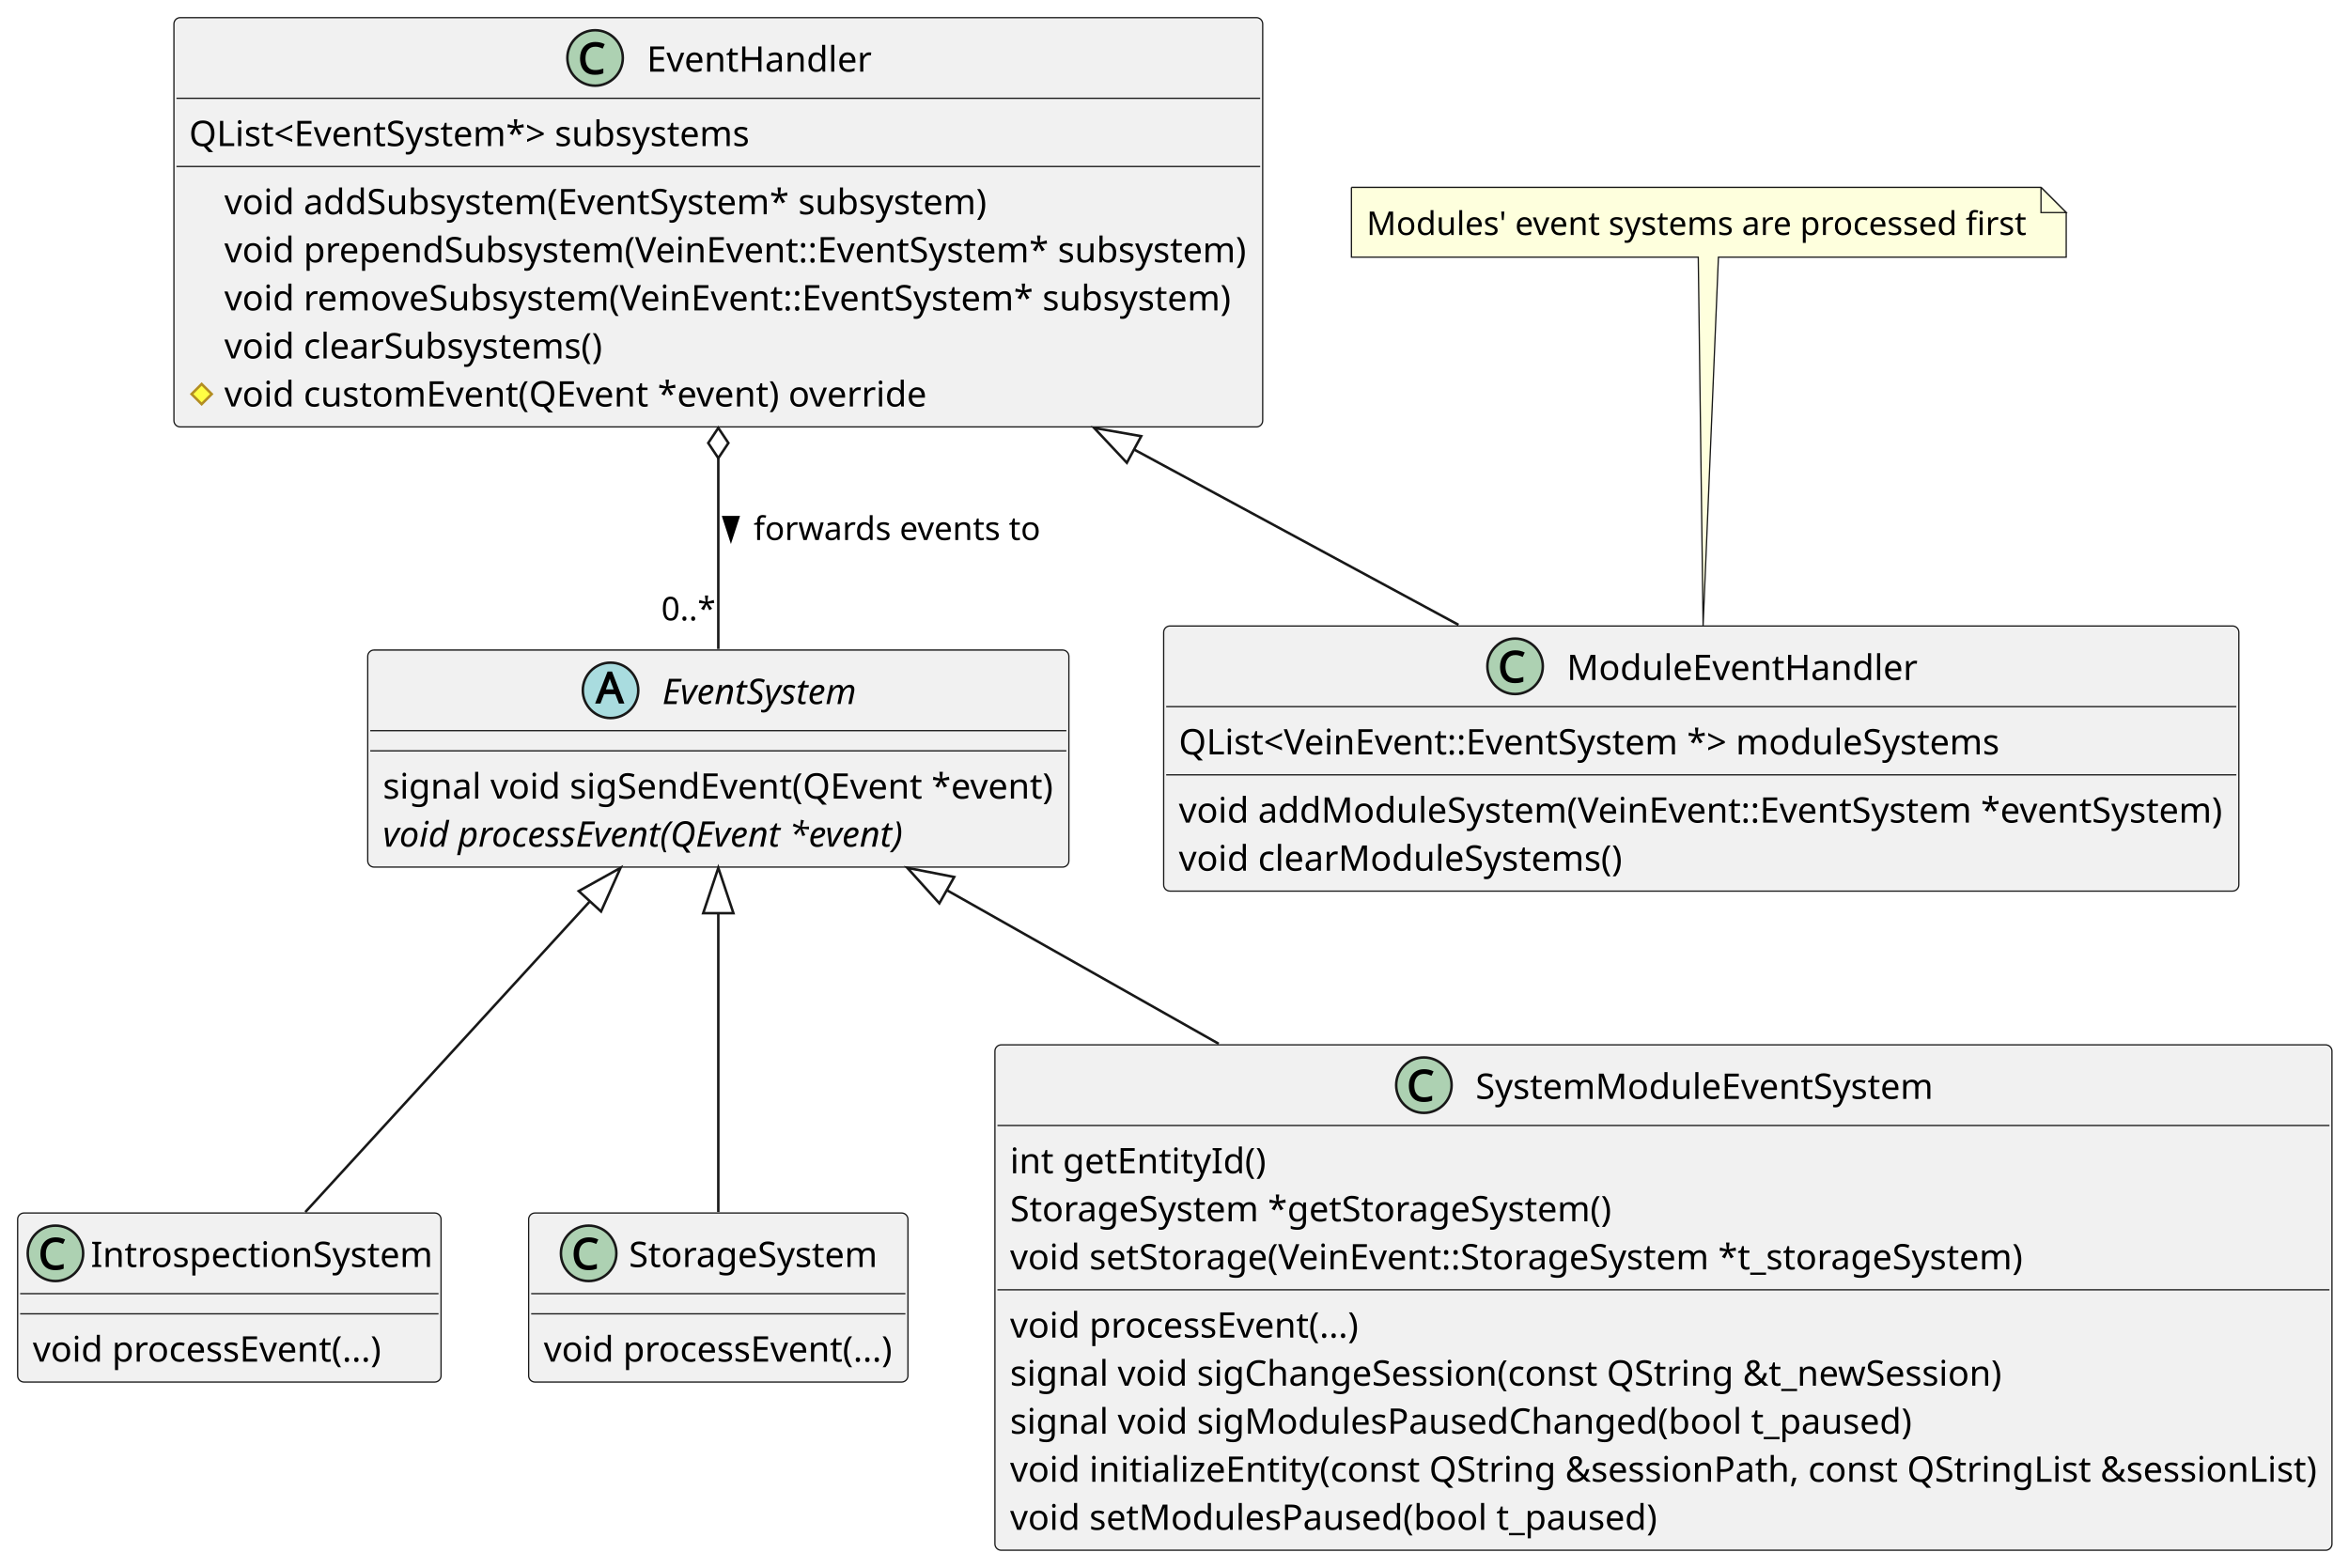
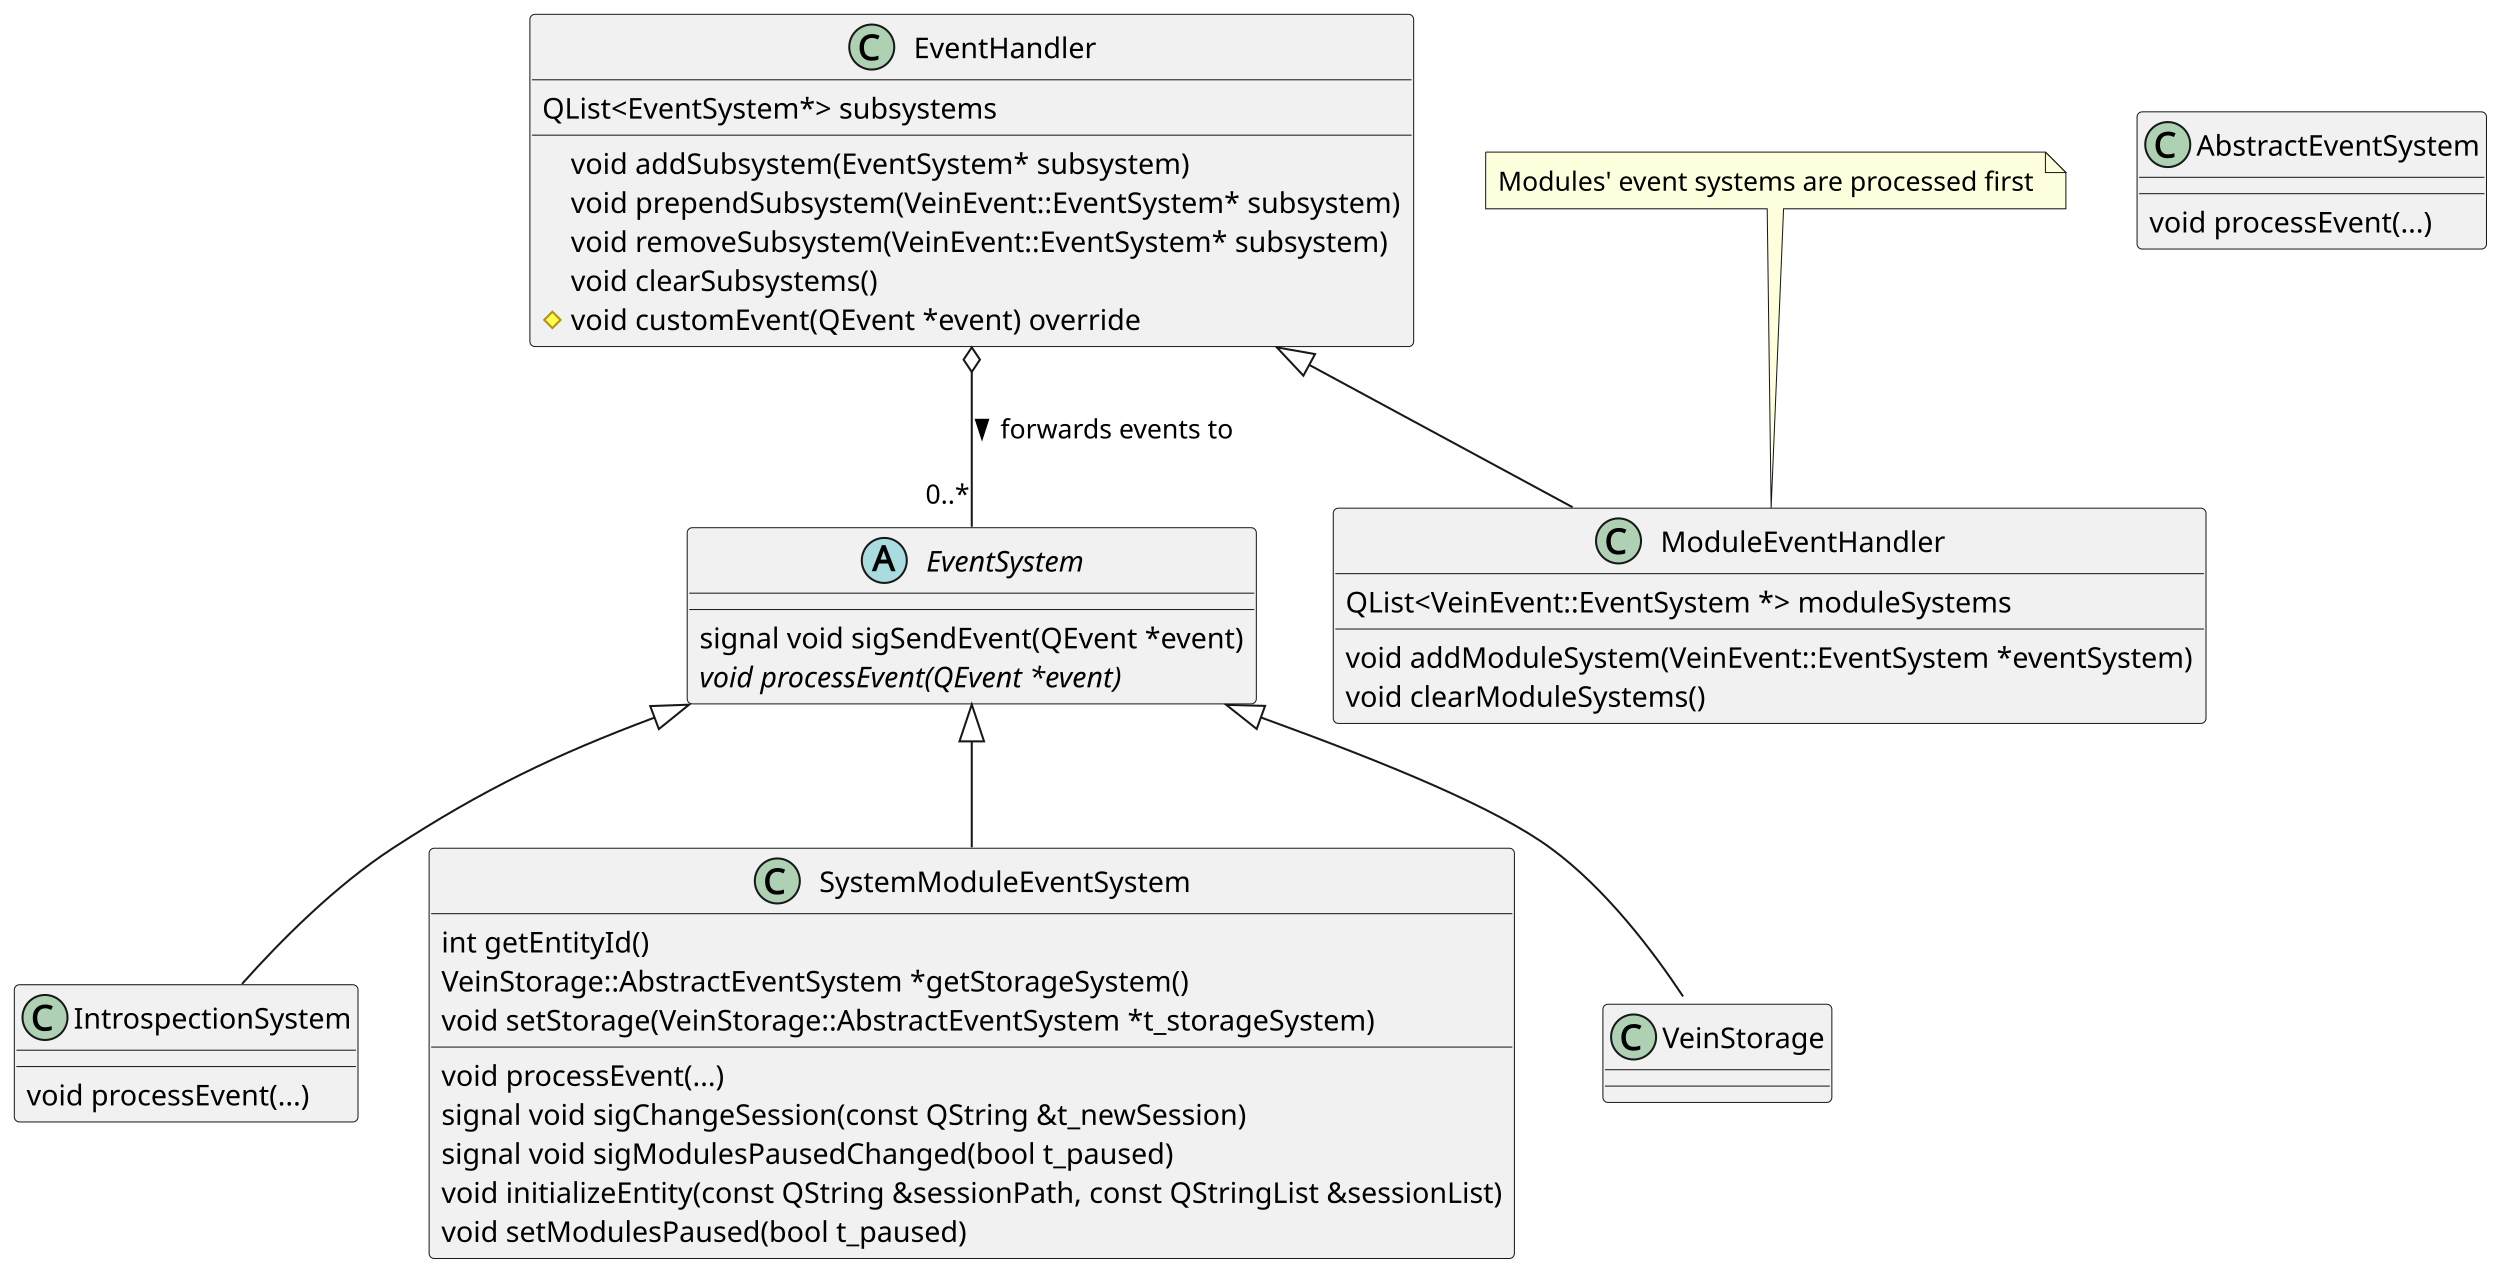
- <svg xmlns="http://www.w3.org/2000/svg" contentStyleType="text/css" height="622px" preserveAspectRatio="none" style="width:932px;height:622px;background:#FFFFFF;" version="1.1" viewBox="0 0 932 622" width="932px" zoomAndPan="magnify">
+ <svg xmlns="http://www.w3.org/2000/svg" contentStyleType="text/css" height="622px" preserveAspectRatio="none" style="width:1222px;height:622px;background:#FFFFFF;" version="1.1" viewBox="0 0 1222 622" width="1222px" zoomAndPan="magnify">
  <defs />
  <g>
    <g id="elem_EventHandler">
-       <rect codeLine="2" fill="#F1F1F1" height="162.407" id="EventHandler" rx="2.5" ry="2.5" style="stroke:#181818;stroke-width:0.5;" width="431.985" x="69.01" y="7" />
-       <ellipse cx="236.113" cy="23" fill="#ADD1B2" rx="11" ry="11" style="stroke:#181818;stroke-width:1.0;" />
-       <path d="M236.223,18.531 Q235.301,18.531 234.567,18.844 Q233.848,19.156 233.348,19.75 Q232.848,20.328 232.567,21.203 Q232.301,22.078 232.301,23.172 Q232.301,24.609 232.738,25.656 Q233.192,26.703 234.035,27.25 Q234.895,27.797 236.207,27.797 Q236.988,27.797 237.676,27.672 Q238.379,27.531 239.379,27.219 L239.379,29.094 Q238.52,29.422 237.754,29.547 Q237.004,29.672 235.988,29.672 Q234.067,29.672 232.754,28.875 Q231.457,28.062 230.801,26.594 Q230.145,25.109 230.145,23.141 Q230.145,21.719 230.535,20.547 Q230.942,19.359 231.723,18.484 Q232.504,17.609 233.645,17.141 Q234.785,16.656 236.254,16.656 Q237.207,16.656 238.098,16.859 Q239.004,17.047 239.942,17.516 L239.113,19.297 Q238.332,18.922 237.676,18.734 Q237.02,18.531 236.223,18.531 Z " fill="#000000" />
-       <text fill="#000000" font-family="sans-serif" font-size="14" lengthAdjust="spacing" textLength="89.278" x="256.613" y="28.432">EventHandler</text>
-       <line style="stroke:#181818;stroke-width:0.5;" x1="70.01" x2="499.995" y1="39" y2="39" />
-       <text fill="#000000" font-family="sans-serif" font-size="14" lengthAdjust="spacing" textLength="222.347" x="75.01" y="57.966">QList&lt;EventSystem*&gt; subsystems</text>
-       <line style="stroke:#181818;stroke-width:0.5;" x1="70.01" x2="499.995" y1="66.068" y2="66.068" />
-       <text fill="#000000" font-family="sans-serif" font-size="14" lengthAdjust="spacing" textLength="302.441" x="89.01" y="85.034">void addSubsystem(EventSystem* subsystem)</text>
-       <text fill="#000000" font-family="sans-serif" font-size="14" lengthAdjust="spacing" textLength="405.985" x="89.01" y="104.102">void prependSubsystem(VeinEvent::EventSystem* subsystem)</text>
-       <text fill="#000000" font-family="sans-serif" font-size="14" lengthAdjust="spacing" textLength="400.175" x="89.01" y="123.17">void removeSubsystem(VeinEvent::EventSystem* subsystem)</text>
-       <text fill="#000000" font-family="sans-serif" font-size="14" lengthAdjust="spacing" textLength="149.953" x="89.01" y="142.238">void clearSubsystems()</text>
-       <polygon fill="#FFFF44" points="80.01,152.374,84.01,156.374,80.01,160.374,76.01,156.374" style="stroke:#B38D22;stroke-width:1.0;" />
-       <text fill="#000000" font-family="sans-serif" font-size="14" lengthAdjust="spacing" textLength="279.229" x="89.01" y="161.305">void customEvent(QEvent *event) override</text>
+       <rect codeLine="2" fill="#F1F1F1" height="162.407" id="EventHandler" rx="2.5" ry="2.5" style="stroke:#181818;stroke-width:0.5;" width="431.985" x="259.01" y="7" />
+       <ellipse cx="426.113" cy="23" fill="#ADD1B2" rx="11" ry="11" style="stroke:#181818;stroke-width:1.0;" />
+       <path d="M426.223,18.531 Q425.301,18.531 424.567,18.844 Q423.848,19.156 423.348,19.75 Q422.848,20.328 422.567,21.203 Q422.301,22.078 422.301,23.172 Q422.301,24.609 422.738,25.656 Q423.192,26.703 424.035,27.25 Q424.895,27.797 426.207,27.797 Q426.988,27.797 427.676,27.672 Q428.379,27.531 429.379,27.219 L429.379,29.094 Q428.52,29.422 427.754,29.547 Q427.004,29.672 425.988,29.672 Q424.067,29.672 422.754,28.875 Q421.457,28.062 420.801,26.594 Q420.145,25.109 420.145,23.141 Q420.145,21.719 420.535,20.547 Q420.942,19.359 421.723,18.484 Q422.504,17.609 423.645,17.141 Q424.785,16.656 426.254,16.656 Q427.207,16.656 428.098,16.859 Q429.004,17.047 429.942,17.516 L429.113,19.297 Q428.332,18.922 427.676,18.734 Q427.02,18.531 426.223,18.531 Z " fill="#000000" />
+       <text fill="#000000" font-family="sans-serif" font-size="14" lengthAdjust="spacing" textLength="89.278" x="446.613" y="28.432">EventHandler</text>
+       <line style="stroke:#181818;stroke-width:0.5;" x1="260.01" x2="689.995" y1="39" y2="39" />
+       <text fill="#000000" font-family="sans-serif" font-size="14" lengthAdjust="spacing" textLength="222.347" x="265.01" y="57.966">QList&lt;EventSystem*&gt; subsystems</text>
+       <line style="stroke:#181818;stroke-width:0.5;" x1="260.01" x2="689.995" y1="66.068" y2="66.068" />
+       <text fill="#000000" font-family="sans-serif" font-size="14" lengthAdjust="spacing" textLength="302.441" x="279.01" y="85.034">void addSubsystem(EventSystem* subsystem)</text>
+       <text fill="#000000" font-family="sans-serif" font-size="14" lengthAdjust="spacing" textLength="405.985" x="279.01" y="104.102">void prependSubsystem(VeinEvent::EventSystem* subsystem)</text>
+       <text fill="#000000" font-family="sans-serif" font-size="14" lengthAdjust="spacing" textLength="400.175" x="279.01" y="123.17">void removeSubsystem(VeinEvent::EventSystem* subsystem)</text>
+       <text fill="#000000" font-family="sans-serif" font-size="14" lengthAdjust="spacing" textLength="149.953" x="279.01" y="142.238">void clearSubsystems()</text>
+       <polygon fill="#FFFF44" points="270.01,152.374,274.01,156.374,270.01,160.374,266.01,156.374" style="stroke:#B38D22;stroke-width:1.0;" />
+       <text fill="#000000" font-family="sans-serif" font-size="14" lengthAdjust="spacing" textLength="279.229" x="279.01" y="161.305">void customEvent(QEvent *event) override</text>
    </g>
    <g id="elem_ModuleEventHandler">
-       <rect codeLine="11" fill="#F1F1F1" height="105.204" id="ModuleEventHandler" rx="2.5" ry="2.5" style="stroke:#181818;stroke-width:0.5;" width="426.594" x="461.7" y="248.4" />
-       <ellipse cx="601.139" cy="264.4" fill="#ADD1B2" rx="11" ry="11" style="stroke:#181818;stroke-width:1.0;" />
-       <path d="M601.249,259.931 Q600.327,259.931 599.593,260.244 Q598.874,260.556 598.374,261.15 Q597.874,261.728 597.593,262.603 Q597.327,263.478 597.327,264.572 Q597.327,266.009 597.764,267.056 Q598.218,268.103 599.061,268.65 Q599.921,269.197 601.233,269.197 Q602.014,269.197 602.702,269.072 Q603.405,268.931 604.405,268.619 L604.405,270.494 Q603.546,270.822 602.78,270.947 Q602.03,271.072 601.014,271.072 Q599.093,271.072 597.78,270.275 Q596.483,269.462 595.827,267.994 Q595.171,266.509 595.171,264.541 Q595.171,263.119 595.561,261.947 Q595.968,260.759 596.749,259.884 Q597.53,259.009 598.671,258.541 Q599.811,258.056 601.28,258.056 Q602.233,258.056 603.124,258.259 Q604.03,258.447 604.968,258.916 L604.139,260.697 Q603.358,260.322 602.702,260.134 Q602.046,259.931 601.249,259.931 Z " fill="#000000" />
-       <text fill="#000000" font-family="sans-serif" font-size="14" lengthAdjust="spacing" textLength="139.215" x="621.639" y="269.832">ModuleEventHandler</text>
-       <line style="stroke:#181818;stroke-width:0.5;" x1="462.7" x2="887.294" y1="280.4" y2="280.4" />
-       <text fill="#000000" font-family="sans-serif" font-size="14" lengthAdjust="spacing" textLength="325.891" x="467.7" y="299.366">QList&lt;VeinEvent::EventSystem *&gt; moduleSystems</text>
-       <line style="stroke:#181818;stroke-width:0.5;" x1="462.7" x2="887.294" y1="307.468" y2="307.468" />
-       <text fill="#000000" font-family="sans-serif" font-size="14" lengthAdjust="spacing" textLength="414.594" x="467.7" y="326.434">void addModuleSystem(VeinEvent::EventSystem *eventSystem)</text>
-       <text fill="#000000" font-family="sans-serif" font-size="14" lengthAdjust="spacing" textLength="175.923" x="467.7" y="345.502">void clearModuleSystems()</text>
+       <rect codeLine="11" fill="#F1F1F1" height="105.204" id="ModuleEventHandler" rx="2.5" ry="2.5" style="stroke:#181818;stroke-width:0.5;" width="426.594" x="651.7" y="248.4" />
+       <ellipse cx="791.139" cy="264.4" fill="#ADD1B2" rx="11" ry="11" style="stroke:#181818;stroke-width:1.0;" />
+       <path d="M791.249,259.931 Q790.327,259.931 789.593,260.244 Q788.874,260.556 788.374,261.15 Q787.874,261.728 787.593,262.603 Q787.327,263.478 787.327,264.572 Q787.327,266.009 787.764,267.056 Q788.218,268.103 789.061,268.65 Q789.921,269.197 791.233,269.197 Q792.014,269.197 792.702,269.072 Q793.405,268.931 794.405,268.619 L794.405,270.494 Q793.546,270.822 792.78,270.947 Q792.03,271.072 791.014,271.072 Q789.093,271.072 787.78,270.275 Q786.483,269.462 785.827,267.994 Q785.171,266.509 785.171,264.541 Q785.171,263.119 785.561,261.947 Q785.968,260.759 786.749,259.884 Q787.53,259.009 788.671,258.541 Q789.811,258.056 791.28,258.056 Q792.233,258.056 793.124,258.259 Q794.03,258.447 794.968,258.916 L794.139,260.697 Q793.358,260.322 792.702,260.134 Q792.046,259.931 791.249,259.931 Z " fill="#000000" />
+       <text fill="#000000" font-family="sans-serif" font-size="14" lengthAdjust="spacing" textLength="139.215" x="811.639" y="269.832">ModuleEventHandler</text>
+       <line style="stroke:#181818;stroke-width:0.5;" x1="652.7" x2="1077.294" y1="280.4" y2="280.4" />
+       <text fill="#000000" font-family="sans-serif" font-size="14" lengthAdjust="spacing" textLength="325.891" x="657.7" y="299.366">QList&lt;VeinEvent::EventSystem *&gt; moduleSystems</text>
+       <line style="stroke:#181818;stroke-width:0.5;" x1="652.7" x2="1077.294" y1="307.468" y2="307.468" />
+       <text fill="#000000" font-family="sans-serif" font-size="14" lengthAdjust="spacing" textLength="414.594" x="657.7" y="326.434">void addModuleSystem(VeinEvent::EventSystem *eventSystem)</text>
+       <text fill="#000000" font-family="sans-serif" font-size="14" lengthAdjust="spacing" textLength="175.923" x="657.7" y="345.502">void clearModuleSystems()</text>
    </g>
    <g id="elem_GMN4">
-       <path d="M536.2,74.35 L536.2,102.056 A0,0 0 0 0 536.2,102.056 L673.81,102.056 L675.73,248.28 L681.81,102.056 L819.8,102.056 A0,0 0 0 0 819.8,102.056 L819.8,84.35 L809.8,74.35 L536.2,74.35 A0,0 0 0 0 536.2,74.35 " fill="#FEFFDD" style="stroke:#181818;stroke-width:0.5;" />
-       <path d="M809.8,74.35 L809.8,84.35 L819.8,84.35 L809.8,74.35 " fill="#FEFFDD" style="stroke:#181818;stroke-width:0.5;" />
-       <text fill="#000000" font-family="sans-serif" font-size="13" lengthAdjust="spacing" textLength="262.6" x="542.2" y="93.247">Modules' event systems are processed first</text>
+       <path d="M726.2,74.35 L726.2,102.056 A0,0 0 0 0 726.2,102.056 L863.81,102.056 L865.73,248.28 L871.81,102.056 L1009.8,102.056 A0,0 0 0 0 1009.8,102.056 L1009.8,84.35 L999.8,74.35 L726.2,74.35 A0,0 0 0 0 726.2,74.35 " fill="#FEFFDD" style="stroke:#181818;stroke-width:0.5;" />
+       <path d="M999.8,74.35 L999.8,84.35 L1009.8,84.35 L999.8,74.35 " fill="#FEFFDD" style="stroke:#181818;stroke-width:0.5;" />
+       <text fill="#000000" font-family="sans-serif" font-size="13" lengthAdjust="spacing" textLength="262.6" x="732.2" y="93.247">Modules' event systems are processed first</text>
    </g>
    <g id="elem_EventSystem">
-       <rect codeLine="20" fill="#F1F1F1" height="86.136" id="EventSystem" rx="2.5" ry="2.5" style="stroke:#181818;stroke-width:0.5;" width="278.195" x="145.9" y="257.94" />
-       <ellipse cx="242.241" cy="273.94" fill="#A9DCDF" rx="11" ry="11" style="stroke:#181818;stroke-width:1.0;" />
-       <path d="M245.584,279.19 L244.116,275.44 L239.678,275.44 L238.241,279.19 L236.116,279.19 L241.069,266.471 L242.819,266.471 L247.741,279.19 L245.584,279.19 Z M242.241,270.237 Q242.194,270.081 242.069,269.721 Q241.944,269.362 241.834,268.987 Q241.725,268.596 241.928,268.534 Q242.084,268.721 241.991,269.081 Q241.897,269.424 241.803,269.721 Q241.709,270.002 241.631,270.237 L240.397,273.549 L243.475,273.549 L242.241,270.237 Z " fill="#000000" />
-       <text fill="#000000" font-family="sans-serif" font-size="14" font-style="italic" lengthAdjust="spacing" textLength="77.014" x="262.741" y="279.372">EventSystem</text>
-       <line style="stroke:#181818;stroke-width:0.5;" x1="146.9" x2="423.095" y1="289.94" y2="289.94" />
-       <line style="stroke:#181818;stroke-width:0.5;" x1="146.9" x2="423.095" y1="297.94" y2="297.94" />
-       <text fill="#000000" font-family="sans-serif" font-size="14" lengthAdjust="spacing" textLength="266.195" x="151.9" y="316.906">signal void sigSendEvent(QEvent *event)</text>
-       <text fill="#000000" font-family="sans-serif" font-size="14" font-style="italic" lengthAdjust="spacing" textLength="206.541" x="151.9" y="335.974">void processEvent(QEvent *event)</text>
+       <rect codeLine="20" fill="#F1F1F1" height="86.136" id="EventSystem" rx="2.5" ry="2.5" style="stroke:#181818;stroke-width:0.5;" width="278.195" x="335.9" y="257.94" />
+       <ellipse cx="432.241" cy="273.94" fill="#A9DCDF" rx="11" ry="11" style="stroke:#181818;stroke-width:1.0;" />
+       <path d="M435.584,279.19 L434.116,275.44 L429.678,275.44 L428.241,279.19 L426.116,279.19 L431.069,266.471 L432.819,266.471 L437.741,279.19 L435.584,279.19 Z M432.241,270.237 Q432.194,270.081 432.069,269.721 Q431.944,269.362 431.834,268.987 Q431.725,268.596 431.928,268.534 Q432.084,268.721 431.991,269.081 Q431.897,269.424 431.803,269.721 Q431.709,270.002 431.631,270.237 L430.397,273.549 L433.475,273.549 L432.241,270.237 Z " fill="#000000" />
+       <text fill="#000000" font-family="sans-serif" font-size="14" font-style="italic" lengthAdjust="spacing" textLength="77.014" x="452.741" y="279.372">EventSystem</text>
+       <line style="stroke:#181818;stroke-width:0.5;" x1="336.9" x2="613.095" y1="289.94" y2="289.94" />
+       <line style="stroke:#181818;stroke-width:0.5;" x1="336.9" x2="613.095" y1="297.94" y2="297.94" />
+       <text fill="#000000" font-family="sans-serif" font-size="14" lengthAdjust="spacing" textLength="266.195" x="341.9" y="316.906">signal void sigSendEvent(QEvent *event)</text>
+       <text fill="#000000" font-family="sans-serif" font-size="14" font-style="italic" lengthAdjust="spacing" textLength="206.541" x="341.9" y="335.974">void processEvent(QEvent *event)</text>
    </g>
    <g id="elem_IntrospectionSystem">
      <rect codeLine="25" fill="#F1F1F1" height="67.068" id="IntrospectionSystem" rx="2.5" ry="2.5" style="stroke:#181818;stroke-width:0.5;" width="167.995" x="7" y="481.34" />
      <ellipse cx="22" cy="497.34" fill="#ADD1B2" rx="11" ry="11" style="stroke:#181818;stroke-width:1.0;" />
      <path d="M22.109,492.871 Q21.188,492.871 20.453,493.184 Q19.734,493.496 19.234,494.09 Q18.734,494.668 18.453,495.543 Q18.188,496.418 18.188,497.512 Q18.188,498.949 18.625,499.996 Q19.078,501.043 19.922,501.59 Q20.781,502.137 22.094,502.137 Q22.875,502.137 23.562,502.012 Q24.266,501.871 25.266,501.559 L25.266,503.434 Q24.406,503.762 23.641,503.887 Q22.891,504.012 21.875,504.012 Q19.953,504.012 18.641,503.215 Q17.344,502.402 16.688,500.934 Q16.031,499.449 16.031,497.481 Q16.031,496.059 16.422,494.887 Q16.828,493.699 17.609,492.824 Q18.391,491.949 19.531,491.481 Q20.672,490.996 22.141,490.996 Q23.094,490.996 23.984,491.199 Q24.891,491.387 25.828,491.856 L25,493.637 Q24.219,493.262 23.562,493.074 Q22.906,492.871 22.109,492.871 Z " fill="#000000" />
      <text fill="#000000" font-family="sans-serif" font-size="14" lengthAdjust="spacing" textLength="135.995" x="36" y="502.772">IntrospectionSystem</text>
      <line style="stroke:#181818;stroke-width:0.5;" x1="8" x2="173.995" y1="513.34" y2="513.34" />
      <line style="stroke:#181818;stroke-width:0.5;" x1="8" x2="173.995" y1="521.34" y2="521.34" />
      <text fill="#000000" font-family="sans-serif" font-size="14" lengthAdjust="spacing" textLength="138.488" x="13" y="540.306">void processEvent(...)</text>
    </g>
-     <g id="elem_StorageSystem">
-       <rect codeLine="29" fill="#F1F1F1" height="67.068" id="StorageSystem" rx="2.5" ry="2.5" style="stroke:#181818;stroke-width:0.5;" width="150.488" x="209.75" y="481.34" />
-       <ellipse cx="233.554" cy="497.34" fill="#ADD1B2" rx="11" ry="11" style="stroke:#181818;stroke-width:1.0;" />
-       <path d="M233.663,492.871 Q232.741,492.871 232.007,493.184 Q231.288,493.496 230.788,494.09 Q230.288,494.668 230.007,495.543 Q229.741,496.418 229.741,497.512 Q229.741,498.949 230.179,499.996 Q230.632,501.043 231.476,501.59 Q232.335,502.137 233.648,502.137 Q234.429,502.137 235.116,502.012 Q235.819,501.871 236.819,501.559 L236.819,503.434 Q235.96,503.762 235.194,503.887 Q234.444,504.012 233.429,504.012 Q231.507,504.012 230.194,503.215 Q228.898,502.402 228.241,500.934 Q227.585,499.449 227.585,497.481 Q227.585,496.059 227.976,494.887 Q228.382,493.699 229.163,492.824 Q229.944,491.949 231.085,491.481 Q232.226,490.996 233.694,490.996 Q234.648,490.996 235.538,491.199 Q236.444,491.387 237.382,491.856 L236.554,493.637 Q235.773,493.262 235.116,493.074 Q234.46,492.871 233.663,492.871 Z " fill="#000000" />
-       <text fill="#000000" font-family="sans-serif" font-size="14" lengthAdjust="spacing" textLength="98.924" x="249.51" y="502.772">StorageSystem</text>
-       <line style="stroke:#181818;stroke-width:0.5;" x1="210.75" x2="359.238" y1="513.34" y2="513.34" />
-       <line style="stroke:#181818;stroke-width:0.5;" x1="210.75" x2="359.238" y1="521.34" y2="521.34" />
-       <text fill="#000000" font-family="sans-serif" font-size="14" lengthAdjust="spacing" textLength="138.488" x="215.75" y="540.306">void processEvent(...)</text>
+     <g id="elem_AbstractEventSystem">
+       <rect codeLine="29" fill="#F1F1F1" height="67.068" id="AbstractEventSystem" rx="2.5" ry="2.5" style="stroke:#181818;stroke-width:0.5;" width="170.796" x="1044.6" y="54.67" />
+       <ellipse cx="1059.6" cy="70.67" fill="#ADD1B2" rx="11" ry="11" style="stroke:#181818;stroke-width:1.0;" />
+       <path d="M1059.709,66.201 Q1058.787,66.201 1058.053,66.514 Q1057.334,66.826 1056.834,67.42 Q1056.334,67.998 1056.053,68.873 Q1055.787,69.748 1055.787,70.842 Q1055.787,72.279 1056.225,73.326 Q1056.678,74.373 1057.522,74.92 Q1058.381,75.467 1059.694,75.467 Q1060.475,75.467 1061.162,75.342 Q1061.866,75.201 1062.866,74.889 L1062.866,76.764 Q1062.006,77.092 1061.241,77.217 Q1060.491,77.342 1059.475,77.342 Q1057.553,77.342 1056.241,76.545 Q1054.944,75.733 1054.287,74.264 Q1053.631,72.779 1053.631,70.811 Q1053.631,69.389 1054.022,68.217 Q1054.428,67.029 1055.209,66.154 Q1055.991,65.279 1057.131,64.811 Q1058.272,64.326 1059.741,64.326 Q1060.694,64.326 1061.584,64.529 Q1062.491,64.717 1063.428,65.186 L1062.6,66.967 Q1061.819,66.592 1061.162,66.404 Q1060.506,66.201 1059.709,66.201 Z " fill="#000000" />
+       <text fill="#000000" font-family="sans-serif" font-size="14" lengthAdjust="spacing" textLength="138.796" x="1073.6" y="76.102">AbstractEventSystem</text>
+       <line style="stroke:#181818;stroke-width:0.5;" x1="1045.6" x2="1214.396" y1="86.67" y2="86.67" />
+       <line style="stroke:#181818;stroke-width:0.5;" x1="1045.6" x2="1214.396" y1="94.67" y2="94.67" />
+       <text fill="#000000" font-family="sans-serif" font-size="14" lengthAdjust="spacing" textLength="138.488" x="1050.6" y="113.636">void processEvent(...)</text>
    </g>
    <g id="elem_SystemModuleEventSystem">
-       <rect codeLine="33" fill="#F1F1F1" height="200.543" id="SystemModuleEventSystem" rx="2.5" ry="2.5" style="stroke:#181818;stroke-width:0.5;" width="530.488" x="394.75" y="414.61" />
-       <ellipse cx="564.954" cy="430.61" fill="#ADD1B2" rx="11" ry="11" style="stroke:#181818;stroke-width:1.0;" />
-       <path d="M565.064,426.141 Q564.142,426.141 563.408,426.454 Q562.689,426.766 562.189,427.36 Q561.689,427.938 561.408,428.813 Q561.142,429.688 561.142,430.782 Q561.142,432.219 561.579,433.266 Q562.033,434.313 562.876,434.86 Q563.736,435.407 565.048,435.407 Q565.829,435.407 566.517,435.282 Q567.22,435.141 568.22,434.829 L568.22,436.704 Q567.361,437.032 566.595,437.157 Q565.845,437.282 564.829,437.282 Q562.908,437.282 561.595,436.485 Q560.298,435.673 559.642,434.204 Q558.986,432.719 558.986,430.751 Q558.986,429.329 559.376,428.157 Q559.783,426.969 560.564,426.094 Q561.345,425.219 562.486,424.751 Q563.626,424.266 565.095,424.266 Q566.048,424.266 566.939,424.469 Q567.845,424.657 568.783,425.126 L567.954,426.907 Q567.173,426.532 566.517,426.344 Q565.861,426.141 565.064,426.141 Z " fill="#000000" />
-       <text fill="#000000" font-family="sans-serif" font-size="14" lengthAdjust="spacing" textLength="181.579" x="585.454" y="436.042">SystemModuleEventSystem</text>
-       <line style="stroke:#181818;stroke-width:0.5;" x1="395.75" x2="924.238" y1="446.61" y2="446.61" />
-       <text fill="#000000" font-family="sans-serif" font-size="14" lengthAdjust="spacing" textLength="101.57" x="400.75" y="465.576">int getEntityId()</text>
-       <text fill="#000000" font-family="sans-serif" font-size="14" lengthAdjust="spacing" textLength="239.161" x="400.75" y="484.644">StorageSystem *getStorageSystem()</text>
-       <text fill="#000000" font-family="sans-serif" font-size="14" lengthAdjust="spacing" textLength="402.905" x="400.75" y="503.712">void setStorage(VeinEvent::StorageSystem *t_storageSystem)</text>
-       <line style="stroke:#181818;stroke-width:0.5;" x1="395.75" x2="924.238" y1="511.814" y2="511.814" />
-       <text fill="#000000" font-family="sans-serif" font-size="14" lengthAdjust="spacing" textLength="138.488" x="400.75" y="530.78">void processEvent(...)</text>
-       <text fill="#000000" font-family="sans-serif" font-size="14" lengthAdjust="spacing" textLength="393.707" x="400.75" y="549.848">signal void sigChangeSession(const QString &amp;t_newSession)</text>
-       <text fill="#000000" font-family="sans-serif" font-size="14" lengthAdjust="spacing" textLength="357.811" x="400.75" y="568.915">signal void sigModulesPausedChanged(bool t_paused)</text>
-       <text fill="#000000" font-family="sans-serif" font-size="14" lengthAdjust="spacing" textLength="518.488" x="400.75" y="587.983">void initializeEntity(const QString &amp;sessionPath, const QStringList &amp;sessionList)</text>
-       <text fill="#000000" font-family="sans-serif" font-size="14" lengthAdjust="spacing" textLength="256.731" x="400.75" y="607.051">void setModulesPaused(bool t_paused)</text>
+       <rect codeLine="33" fill="#F1F1F1" height="200.543" id="SystemModuleEventSystem" rx="2.5" ry="2.5" style="stroke:#181818;stroke-width:0.5;" width="530.488" x="209.75" y="414.61" />
+       <ellipse cx="379.954" cy="430.61" fill="#ADD1B2" rx="11" ry="11" style="stroke:#181818;stroke-width:1.0;" />
+       <path d="M380.064,426.141 Q379.142,426.141 378.408,426.454 Q377.689,426.766 377.189,427.36 Q376.689,427.938 376.408,428.813 Q376.142,429.688 376.142,430.782 Q376.142,432.219 376.579,433.266 Q377.033,434.313 377.876,434.86 Q378.736,435.407 380.048,435.407 Q380.829,435.407 381.517,435.282 Q382.22,435.141 383.22,434.829 L383.22,436.704 Q382.361,437.032 381.595,437.157 Q380.845,437.282 379.829,437.282 Q377.908,437.282 376.595,436.485 Q375.298,435.673 374.642,434.204 Q373.986,432.719 373.986,430.751 Q373.986,429.329 374.376,428.157 Q374.783,426.969 375.564,426.094 Q376.345,425.219 377.486,424.751 Q378.626,424.266 380.095,424.266 Q381.048,424.266 381.939,424.469 Q382.845,424.657 383.783,425.126 L382.954,426.907 Q382.173,426.532 381.517,426.344 Q380.861,426.141 380.064,426.141 Z " fill="#000000" />
+       <text fill="#000000" font-family="sans-serif" font-size="14" lengthAdjust="spacing" textLength="181.579" x="400.454" y="436.042">SystemModuleEventSystem</text>
+       <line style="stroke:#181818;stroke-width:0.5;" x1="210.75" x2="739.238" y1="446.61" y2="446.61" />
+       <text fill="#000000" font-family="sans-serif" font-size="14" lengthAdjust="spacing" textLength="101.57" x="215.75" y="465.576">int getEntityId()</text>
+       <text fill="#000000" font-family="sans-serif" font-size="14" lengthAdjust="spacing" textLength="366.449" x="215.75" y="484.644">VeinStorage::AbstractEventSystem *getStorageSystem()</text>
+       <text fill="#000000" font-family="sans-serif" font-size="14" lengthAdjust="spacing" textLength="457.63" x="215.75" y="503.712">void setStorage(VeinStorage::AbstractEventSystem *t_storageSystem)</text>
+       <line style="stroke:#181818;stroke-width:0.5;" x1="210.75" x2="739.238" y1="511.814" y2="511.814" />
+       <text fill="#000000" font-family="sans-serif" font-size="14" lengthAdjust="spacing" textLength="138.488" x="215.75" y="530.78">void processEvent(...)</text>
+       <text fill="#000000" font-family="sans-serif" font-size="14" lengthAdjust="spacing" textLength="393.707" x="215.75" y="549.848">signal void sigChangeSession(const QString &amp;t_newSession)</text>
+       <text fill="#000000" font-family="sans-serif" font-size="14" lengthAdjust="spacing" textLength="357.811" x="215.75" y="568.915">signal void sigModulesPausedChanged(bool t_paused)</text>
+       <text fill="#000000" font-family="sans-serif" font-size="14" lengthAdjust="spacing" textLength="518.488" x="215.75" y="587.983">void initializeEntity(const QString &amp;sessionPath, const QStringList &amp;sessionList)</text>
+       <text fill="#000000" font-family="sans-serif" font-size="14" lengthAdjust="spacing" textLength="256.731" x="215.75" y="607.051">void setModulesPaused(bool t_paused)</text>
+     </g>
+     <g id="elem_VeinStorage">
+       <rect fill="#F1F1F1" height="48" id="VeinStorage" rx="2.5" ry="2.5" style="stroke:#181818;stroke-width:0.5;" width="111.912" x="783.5" y="490.88" />
+       <ellipse cx="798.5" cy="506.88" fill="#ADD1B2" rx="11" ry="11" style="stroke:#181818;stroke-width:1.0;" />
+       <path d="M798.609,502.411 Q797.688,502.411 796.953,502.724 Q796.234,503.036 795.734,503.63 Q795.234,504.208 794.953,505.083 Q794.688,505.958 794.688,507.052 Q794.688,508.489 795.125,509.536 Q795.578,510.583 796.422,511.13 Q797.281,511.677 798.594,511.677 Q799.375,511.677 800.062,511.552 Q800.766,511.411 801.766,511.099 L801.766,512.974 Q800.906,513.302 800.141,513.427 Q799.391,513.552 798.375,513.552 Q796.453,513.552 795.141,512.755 Q793.844,511.942 793.188,510.474 Q792.531,508.989 792.531,507.021 Q792.531,505.599 792.922,504.427 Q793.328,503.239 794.109,502.364 Q794.891,501.489 796.031,501.021 Q797.172,500.536 798.641,500.536 Q799.594,500.536 800.484,500.739 Q801.391,500.927 802.328,501.396 L801.5,503.177 Q800.719,502.802 800.062,502.614 Q799.406,502.411 798.609,502.411 Z " fill="#000000" />
+       <text fill="#000000" font-family="sans-serif" font-size="14" lengthAdjust="spacing" textLength="79.912" x="812.5" y="512.312">VeinStorage</text>
+       <line style="stroke:#181818;stroke-width:0.5;" x1="784.5" x2="894.412" y1="522.88" y2="522.88" />
+       <line style="stroke:#181818;stroke-width:0.5;" x1="784.5" x2="894.412" y1="530.88" y2="530.88" />
    </g>
    <g id="link_EventHandler_ModuleEventHandler">
-       <path codeLine="46" d="M449.945,178.359 C498.435,204.569 535.1,224.39 578.68,247.94 " fill="none" id="EventHandler-backto-ModuleEventHandler" style="stroke:#181818;stroke-width:1.0;" />
-       <polygon fill="none" points="434.11,169.8,447.092,183.637,452.798,173.081,434.11,169.8" style="stroke:#181818;stroke-width:1.0;" />
+       <path codeLine="46" d="M639.945,178.359 C688.435,204.569 725.1,224.39 768.68,247.94 " fill="none" id="EventHandler-backto-ModuleEventHandler" style="stroke:#181818;stroke-width:1.0;" />
+       <polygon fill="none" points="624.11,169.8,637.092,183.637,642.798,173.081,624.11,169.8" style="stroke:#181818;stroke-width:1.0;" />
    </g>
    <g id="link_EventHandler_EventSystem">
-       <path codeLine="47" d="M285,181.8 C285,211.67 285,232.36 285,257.51 " fill="none" id="EventHandler-backto-EventSystem" style="stroke:#181818;stroke-width:1.0;" />
-       <polygon fill="none" points="285,169.8,281,175.8,285,181.8,289,175.8,285,169.8" style="stroke:#181818;stroke-width:1.0;" />
-       <polygon fill="#000000" points="290,214.253,292.939,205.208,287.061,205.208,290,214.253" style="stroke:#000000;stroke-width:1.0;" />
-       <text fill="#000000" font-family="sans-serif" font-size="13" lengthAdjust="spacing" textLength="114.348" x="299" y="214.297">forwards events to</text>
-       <text fill="#000000" font-family="sans-serif" font-size="13" lengthAdjust="spacing" textLength="21.567" x="262.372" y="246.176">0..*</text>
+       <path codeLine="47" d="M475,181.8 C475,211.67 475,232.36 475,257.51 " fill="none" id="EventHandler-backto-EventSystem" style="stroke:#181818;stroke-width:1.0;" />
+       <polygon fill="none" points="475,169.8,471,175.8,475,181.8,479,175.8,475,169.8" style="stroke:#181818;stroke-width:1.0;" />
+       <polygon fill="#000000" points="480,214.253,482.939,205.208,477.061,205.208,480,214.253" style="stroke:#000000;stroke-width:1.0;" />
+       <text fill="#000000" font-family="sans-serif" font-size="13" lengthAdjust="spacing" textLength="114.348" x="489" y="214.297">forwards events to</text>
+       <text fill="#000000" font-family="sans-serif" font-size="13" lengthAdjust="spacing" textLength="21.567" x="452.372" y="246.176">0..*</text>
    </g>
    <g id="link_EventSystem_IntrospectionSystem">
-       <path codeLine="50" d="M234.054,357.645 C197.224,397.865 154.81,444.19 121.14,480.96 " fill="none" id="EventSystem-backto-IntrospectionSystem" style="stroke:#181818;stroke-width:1.0;" />
-       <polygon fill="none" points="246.21,344.37,229.629,353.593,238.479,361.697,246.21,344.37" style="stroke:#181818;stroke-width:1.0;" />
+       <path codeLine="50" d="M319.939,350.751 C272.039,368.651 236.18,385.8 192,414.61 C163.99,432.87 137.23,459.74 118.31,480.93 " fill="none" id="EventSystem-backto-IntrospectionSystem" style="stroke:#181818;stroke-width:1.0;" />
+       <polygon fill="none" points="336.8,344.45,317.839,345.13,322.039,356.371,336.8,344.45" style="stroke:#181818;stroke-width:1.0;" />
    </g>
-     <g id="link_EventSystem_StorageSystem">
-       <path codeLine="51" d="M285,362.37 C285,402.59 285,444.19 285,480.96 " fill="none" id="EventSystem-backto-StorageSystem" style="stroke:#181818;stroke-width:1.0;" />
-       <polygon fill="none" points="285,344.37,279,362.37,291,362.37,285,344.37" style="stroke:#181818;stroke-width:1.0;" />
+     <g id="link_EventSystem_VeinStorage">
+       <path codeLine="51" d="M616.317,350.679 C679.347,373.589 731.18,394.95 758,414.61 C784.91,434.33 808.09,465.02 822.68,487.06 " fill="none" id="EventSystem-backto-VeinStorage" style="stroke:#181818;stroke-width:1.0;" />
+       <polygon fill="none" points="599.4,344.53,614.268,356.318,618.367,345.04,599.4,344.53" style="stroke:#181818;stroke-width:1.0;" />
    </g>
    <g id="link_EventSystem_SystemModuleEventSystem">
-       <path codeLine="52" d="M375.652,353.224 C411.352,373.394 440.01,389.58 483.54,414.18 " fill="none" id="EventSystem-backto-SystemModuleEventSystem" style="stroke:#181818;stroke-width:1.0;" />
-       <polygon fill="none" points="359.98,344.37,372.7,358.448,378.603,348,359.98,344.37" style="stroke:#181818;stroke-width:1.0;" />
+       <path codeLine="52" d="M475,362.37 C475,382.54 475,389.58 475,414.18 " fill="none" id="EventSystem-backto-SystemModuleEventSystem" style="stroke:#181818;stroke-width:1.0;" />
+       <polygon fill="none" points="475,344.37,469,362.37,481,362.37,475,344.37" style="stroke:#181818;stroke-width:1.0;" />
    </g>
  </g>
</svg>
